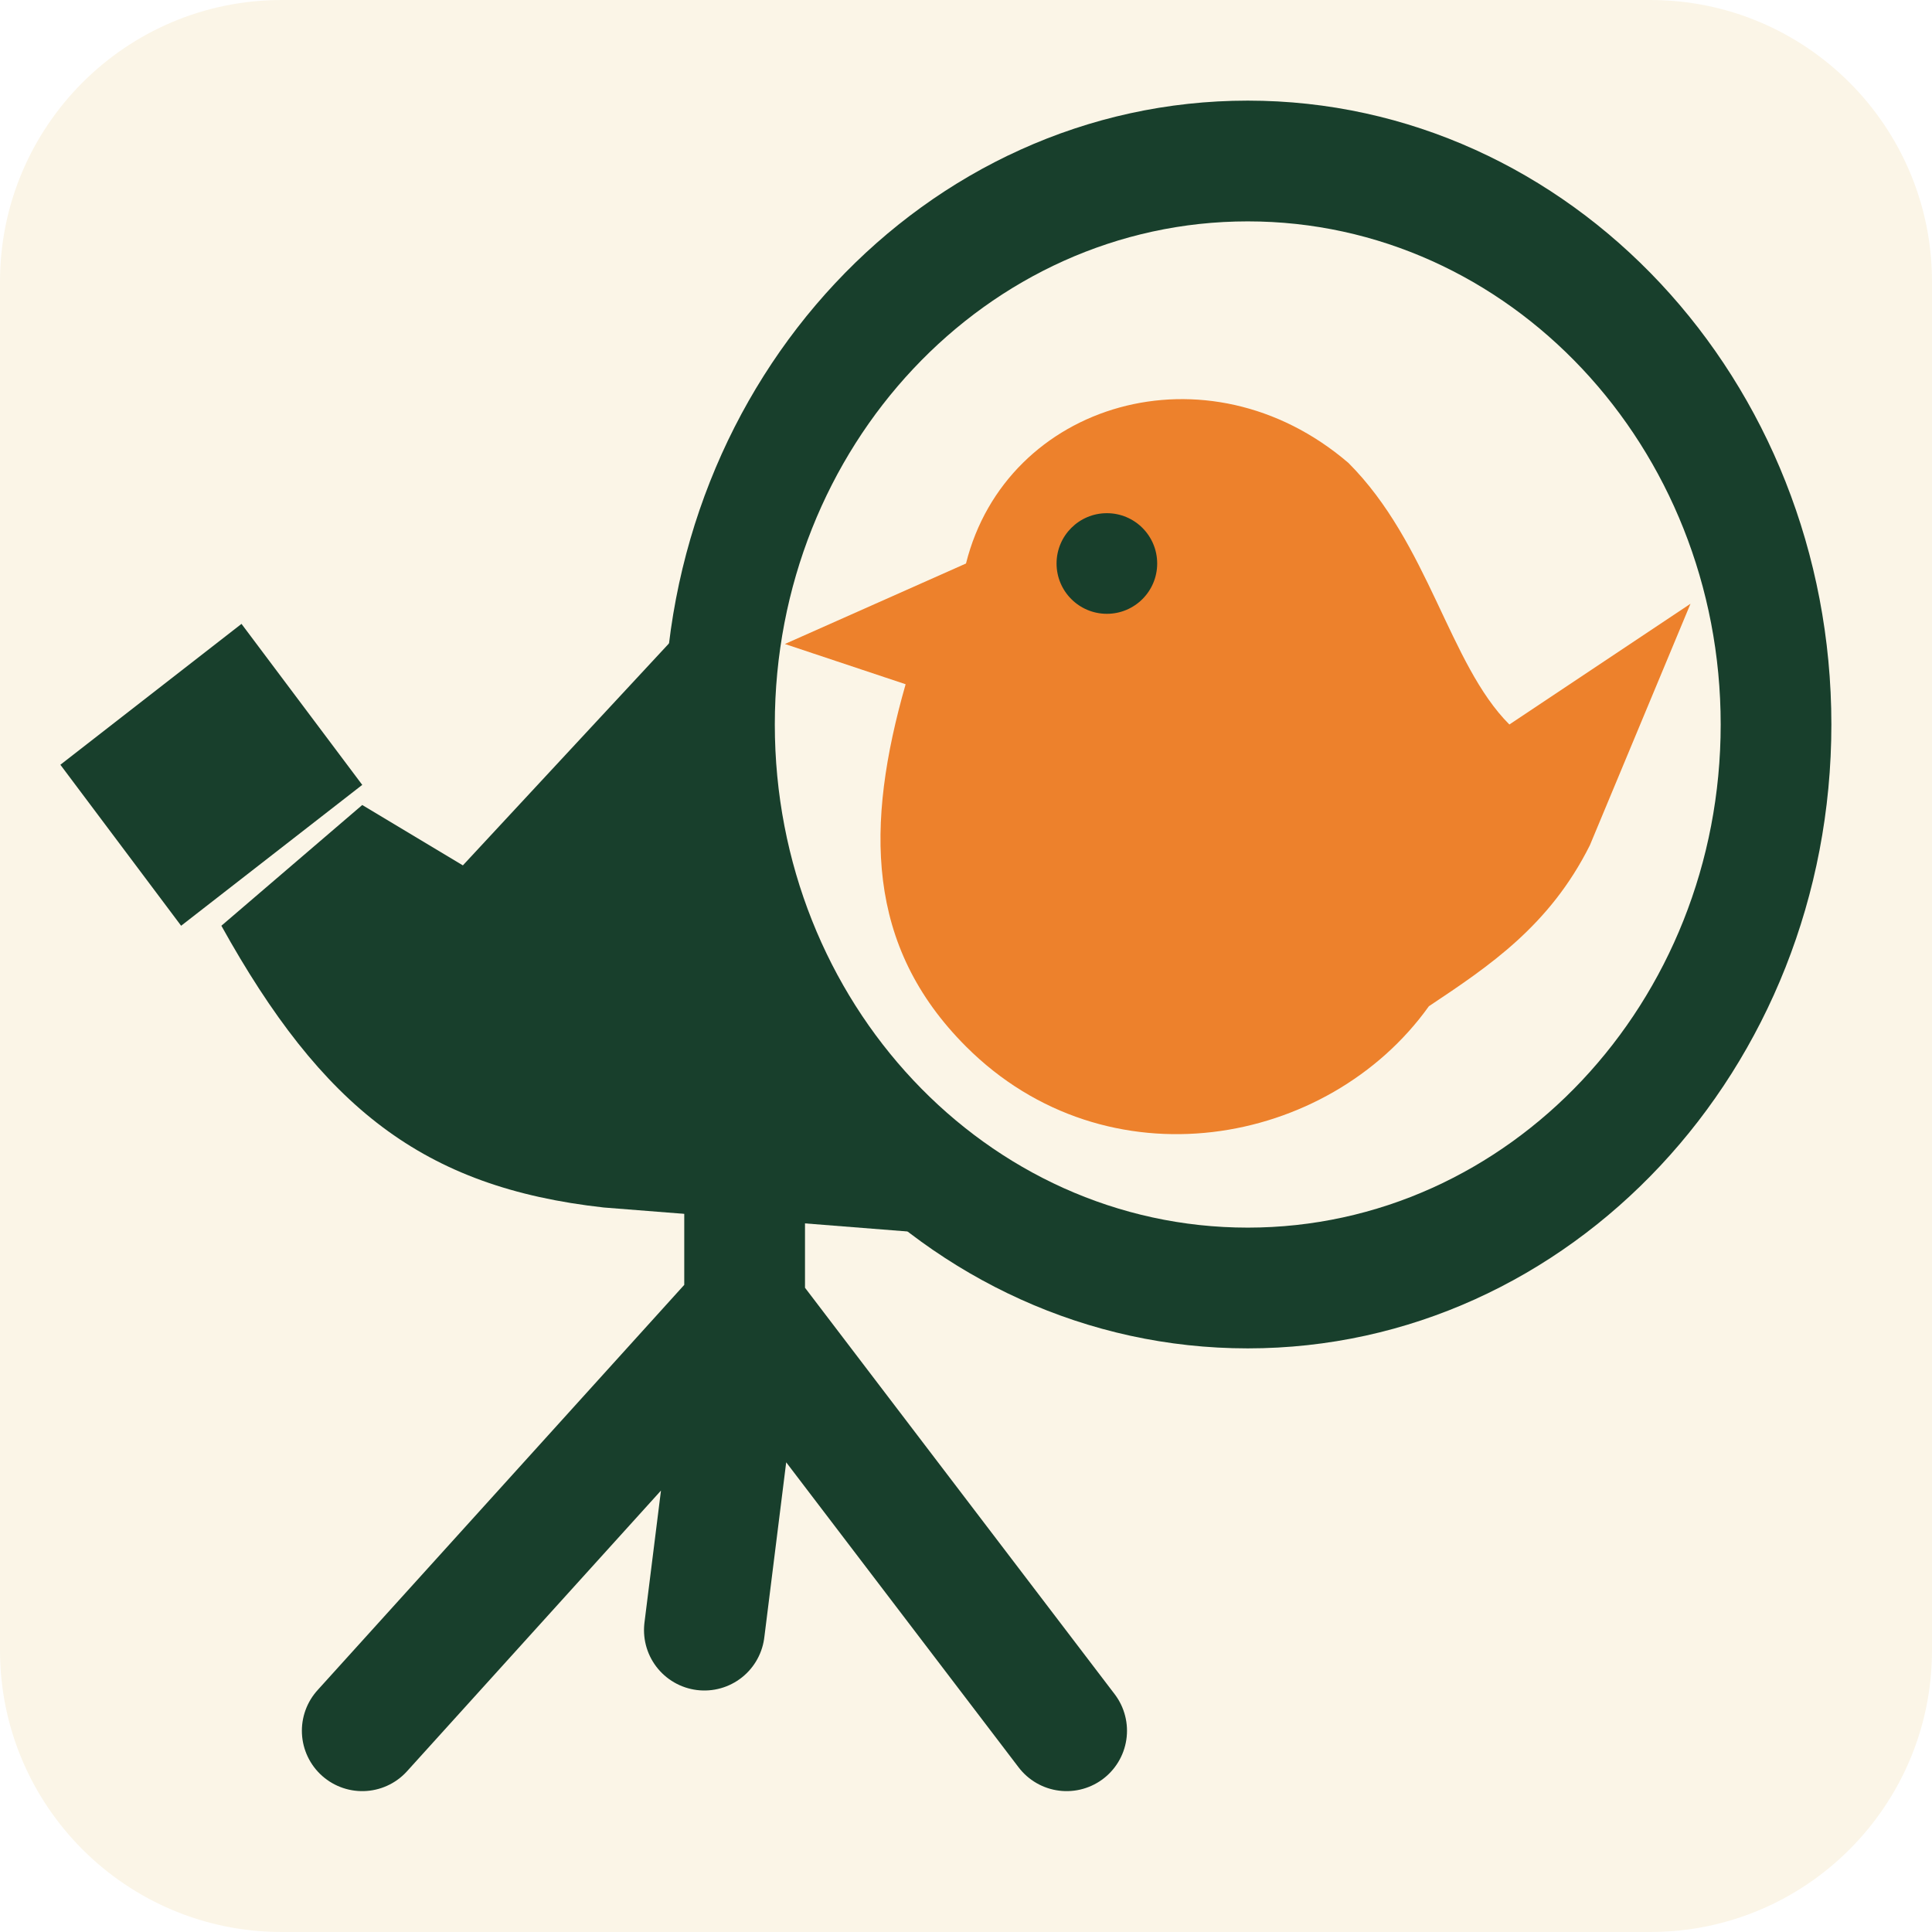
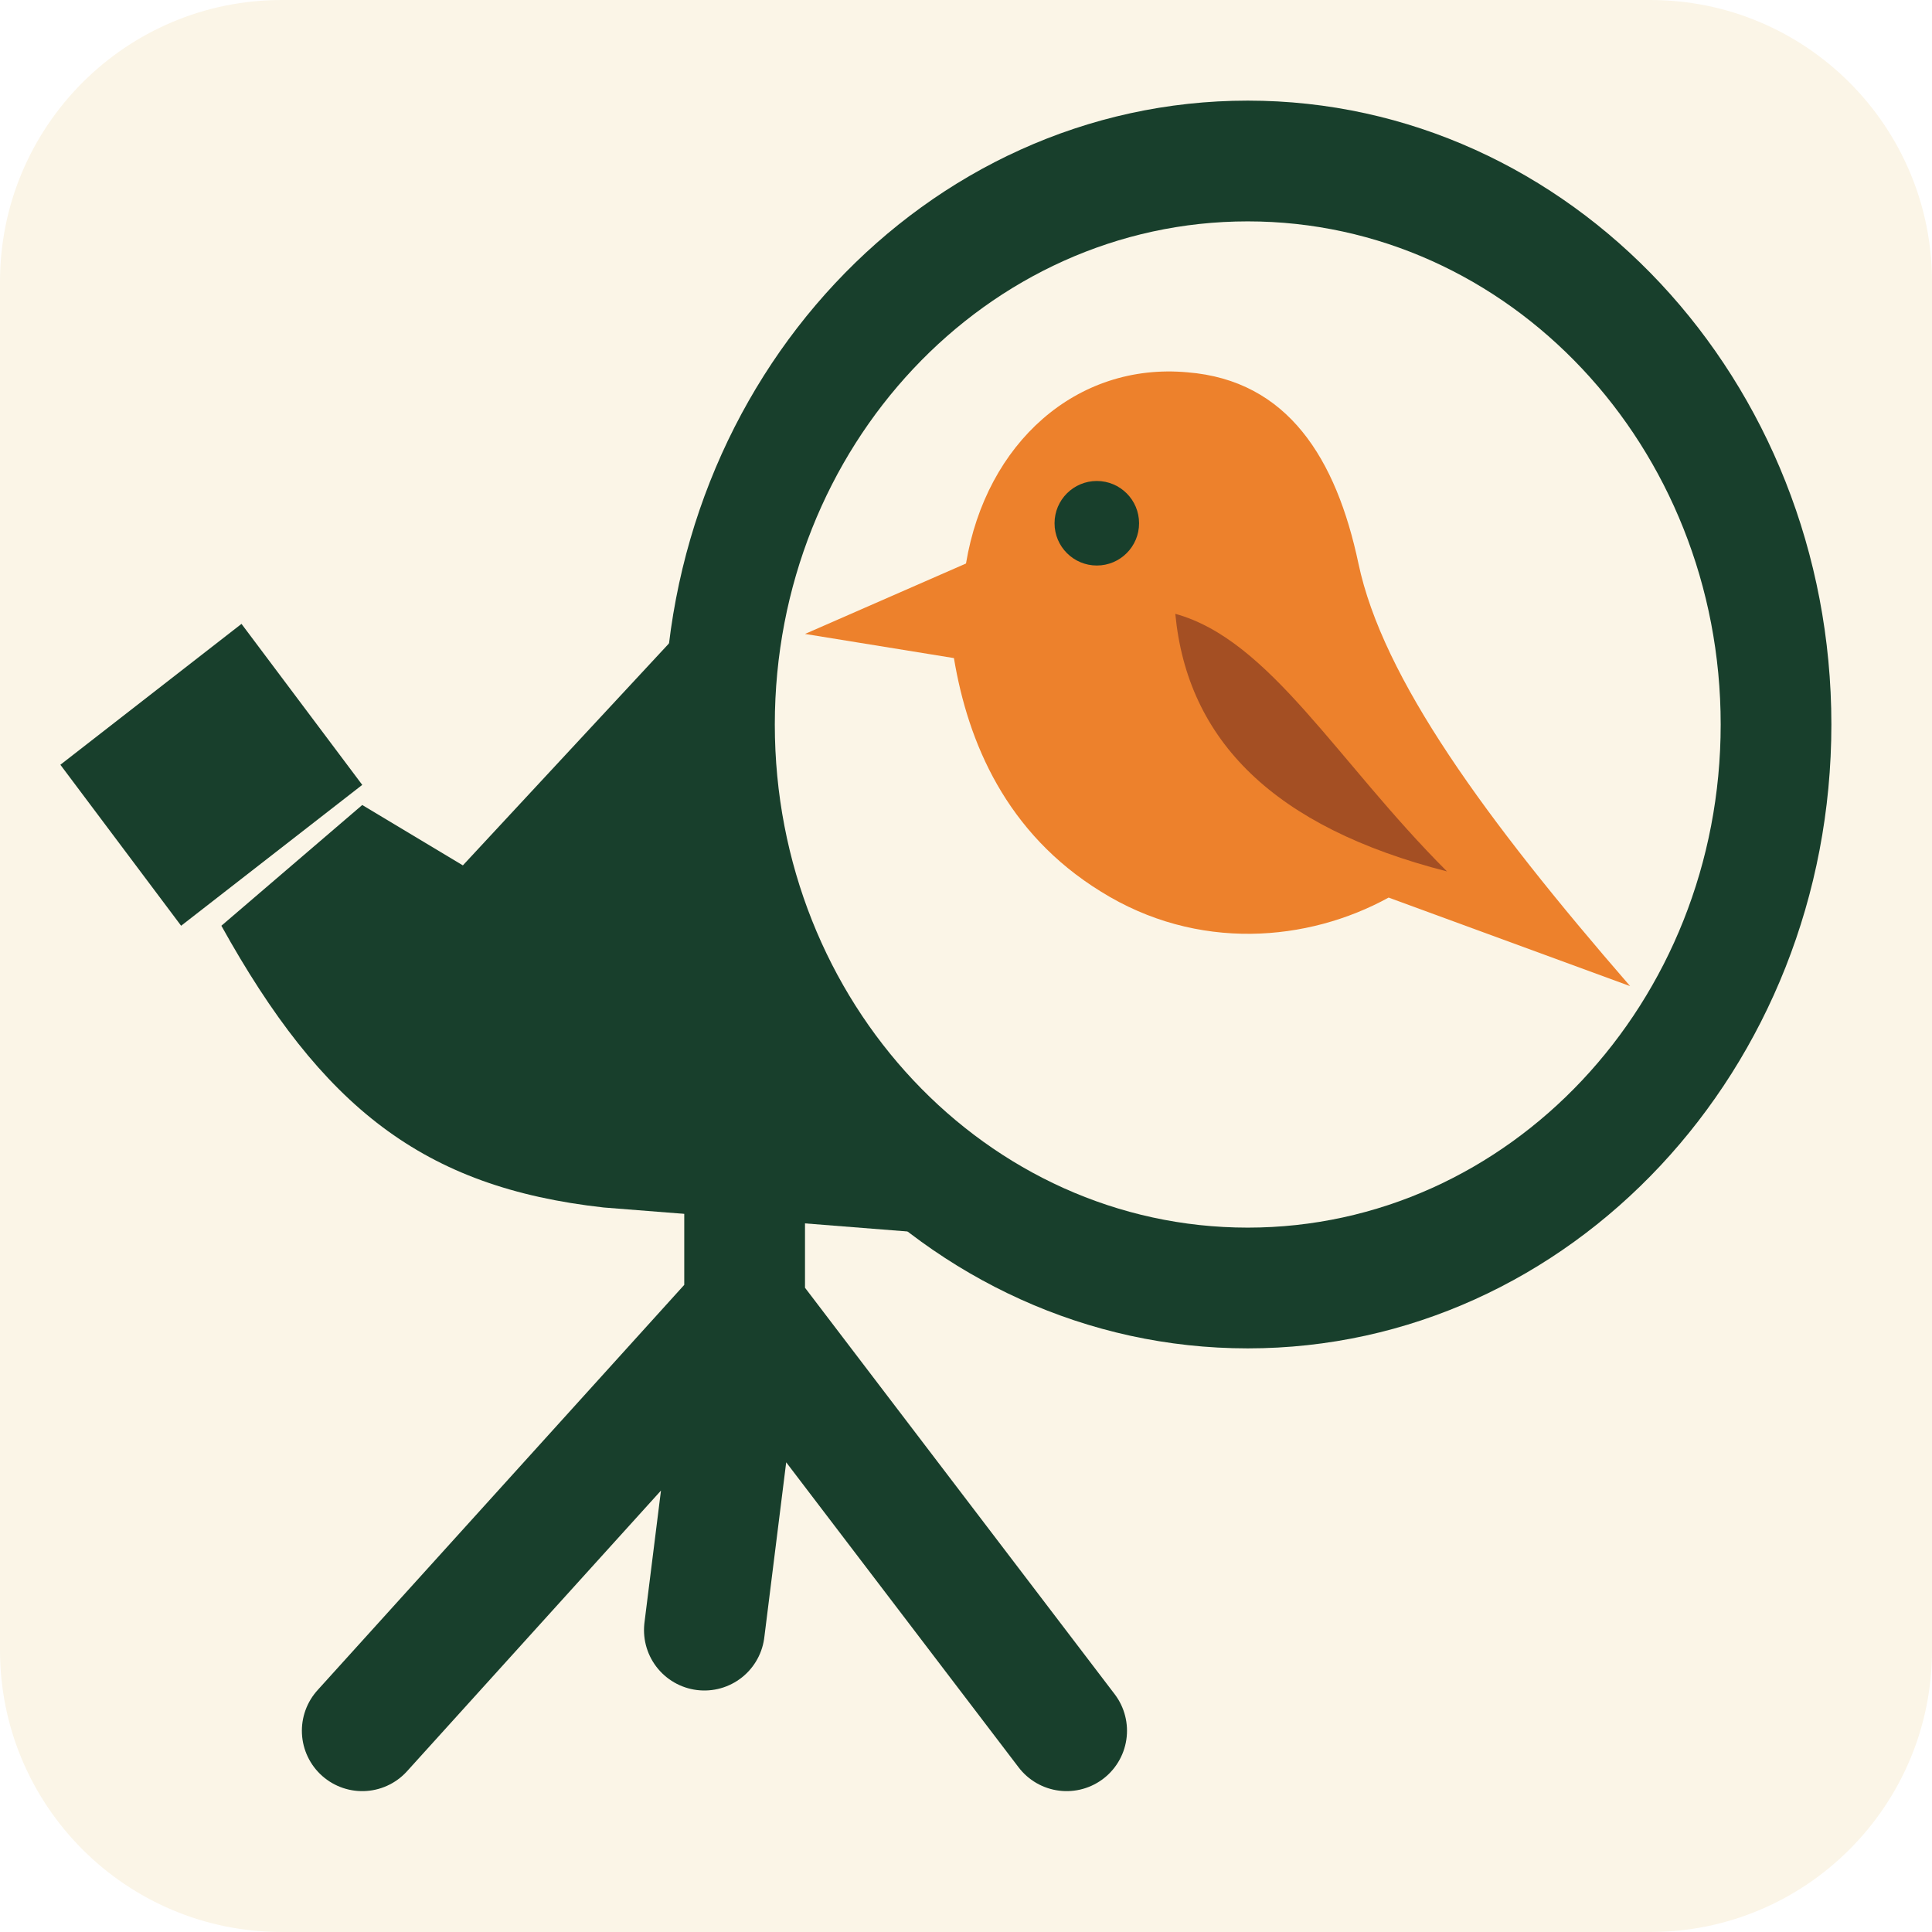
<svg xmlns="http://www.w3.org/2000/svg" viewBox="0 0 96 96">
  <rect width="96" height="96" rx="14" fill="#fbf5e7" />
  <g fill="#183f2c">
    <path d="m3 38 9-7 6 8-9 7z" />
    <path d="m11 46 7-6 5 3 26-28 19 48-38-3c-9-1-14-5-19-14Z" />
    <path d="M37 56v11m0-2L18 86m19-21 16 21m-16-21-2 16" fill="none" stroke="#183f2c" stroke-width="6" stroke-linecap="round" />
    <ellipse cx="62" cy="36" rx="29" ry="31" />
  </g>
  <ellipse cx="62" cy="36" rx="23.5" ry="25" fill="#fbf5e7" />
-   <path d="m39 32 9-4c2-8 12-11 19-5 4 4 5 10 8 13l9-6-5 12c-2 4-5 6-8 8-5 7-16 9-23 2-5-5-5-11-3-18z" fill="#ed812c" />
-   <circle cx="55" cy="28" r="2.5" fill="#183f2c" />
+   <path fill="#ed812c" d="M40 31.5 48 28     c1-6 5.5-10 11-9.5 5 .4 7.4 4.3 8.5 9.5     1.2 5.7 6.3 12.7 13.5 21l-12-4.4     c-4 2.2-9.5 2.7-14.3-.3-4.7-2.9-6.6-7.4-7.3-11.6Z" />
+   <path fill="#a44f23" d="M58.4 30.5c4.7 1.3 8 7.3 13.5 12.8-8.6-2.2-12.9-6.5-13.5-12.8Z" />
+   <circle cx="54.5" cy="26" r="2.1" fill="#183f2c" />
</svg>
